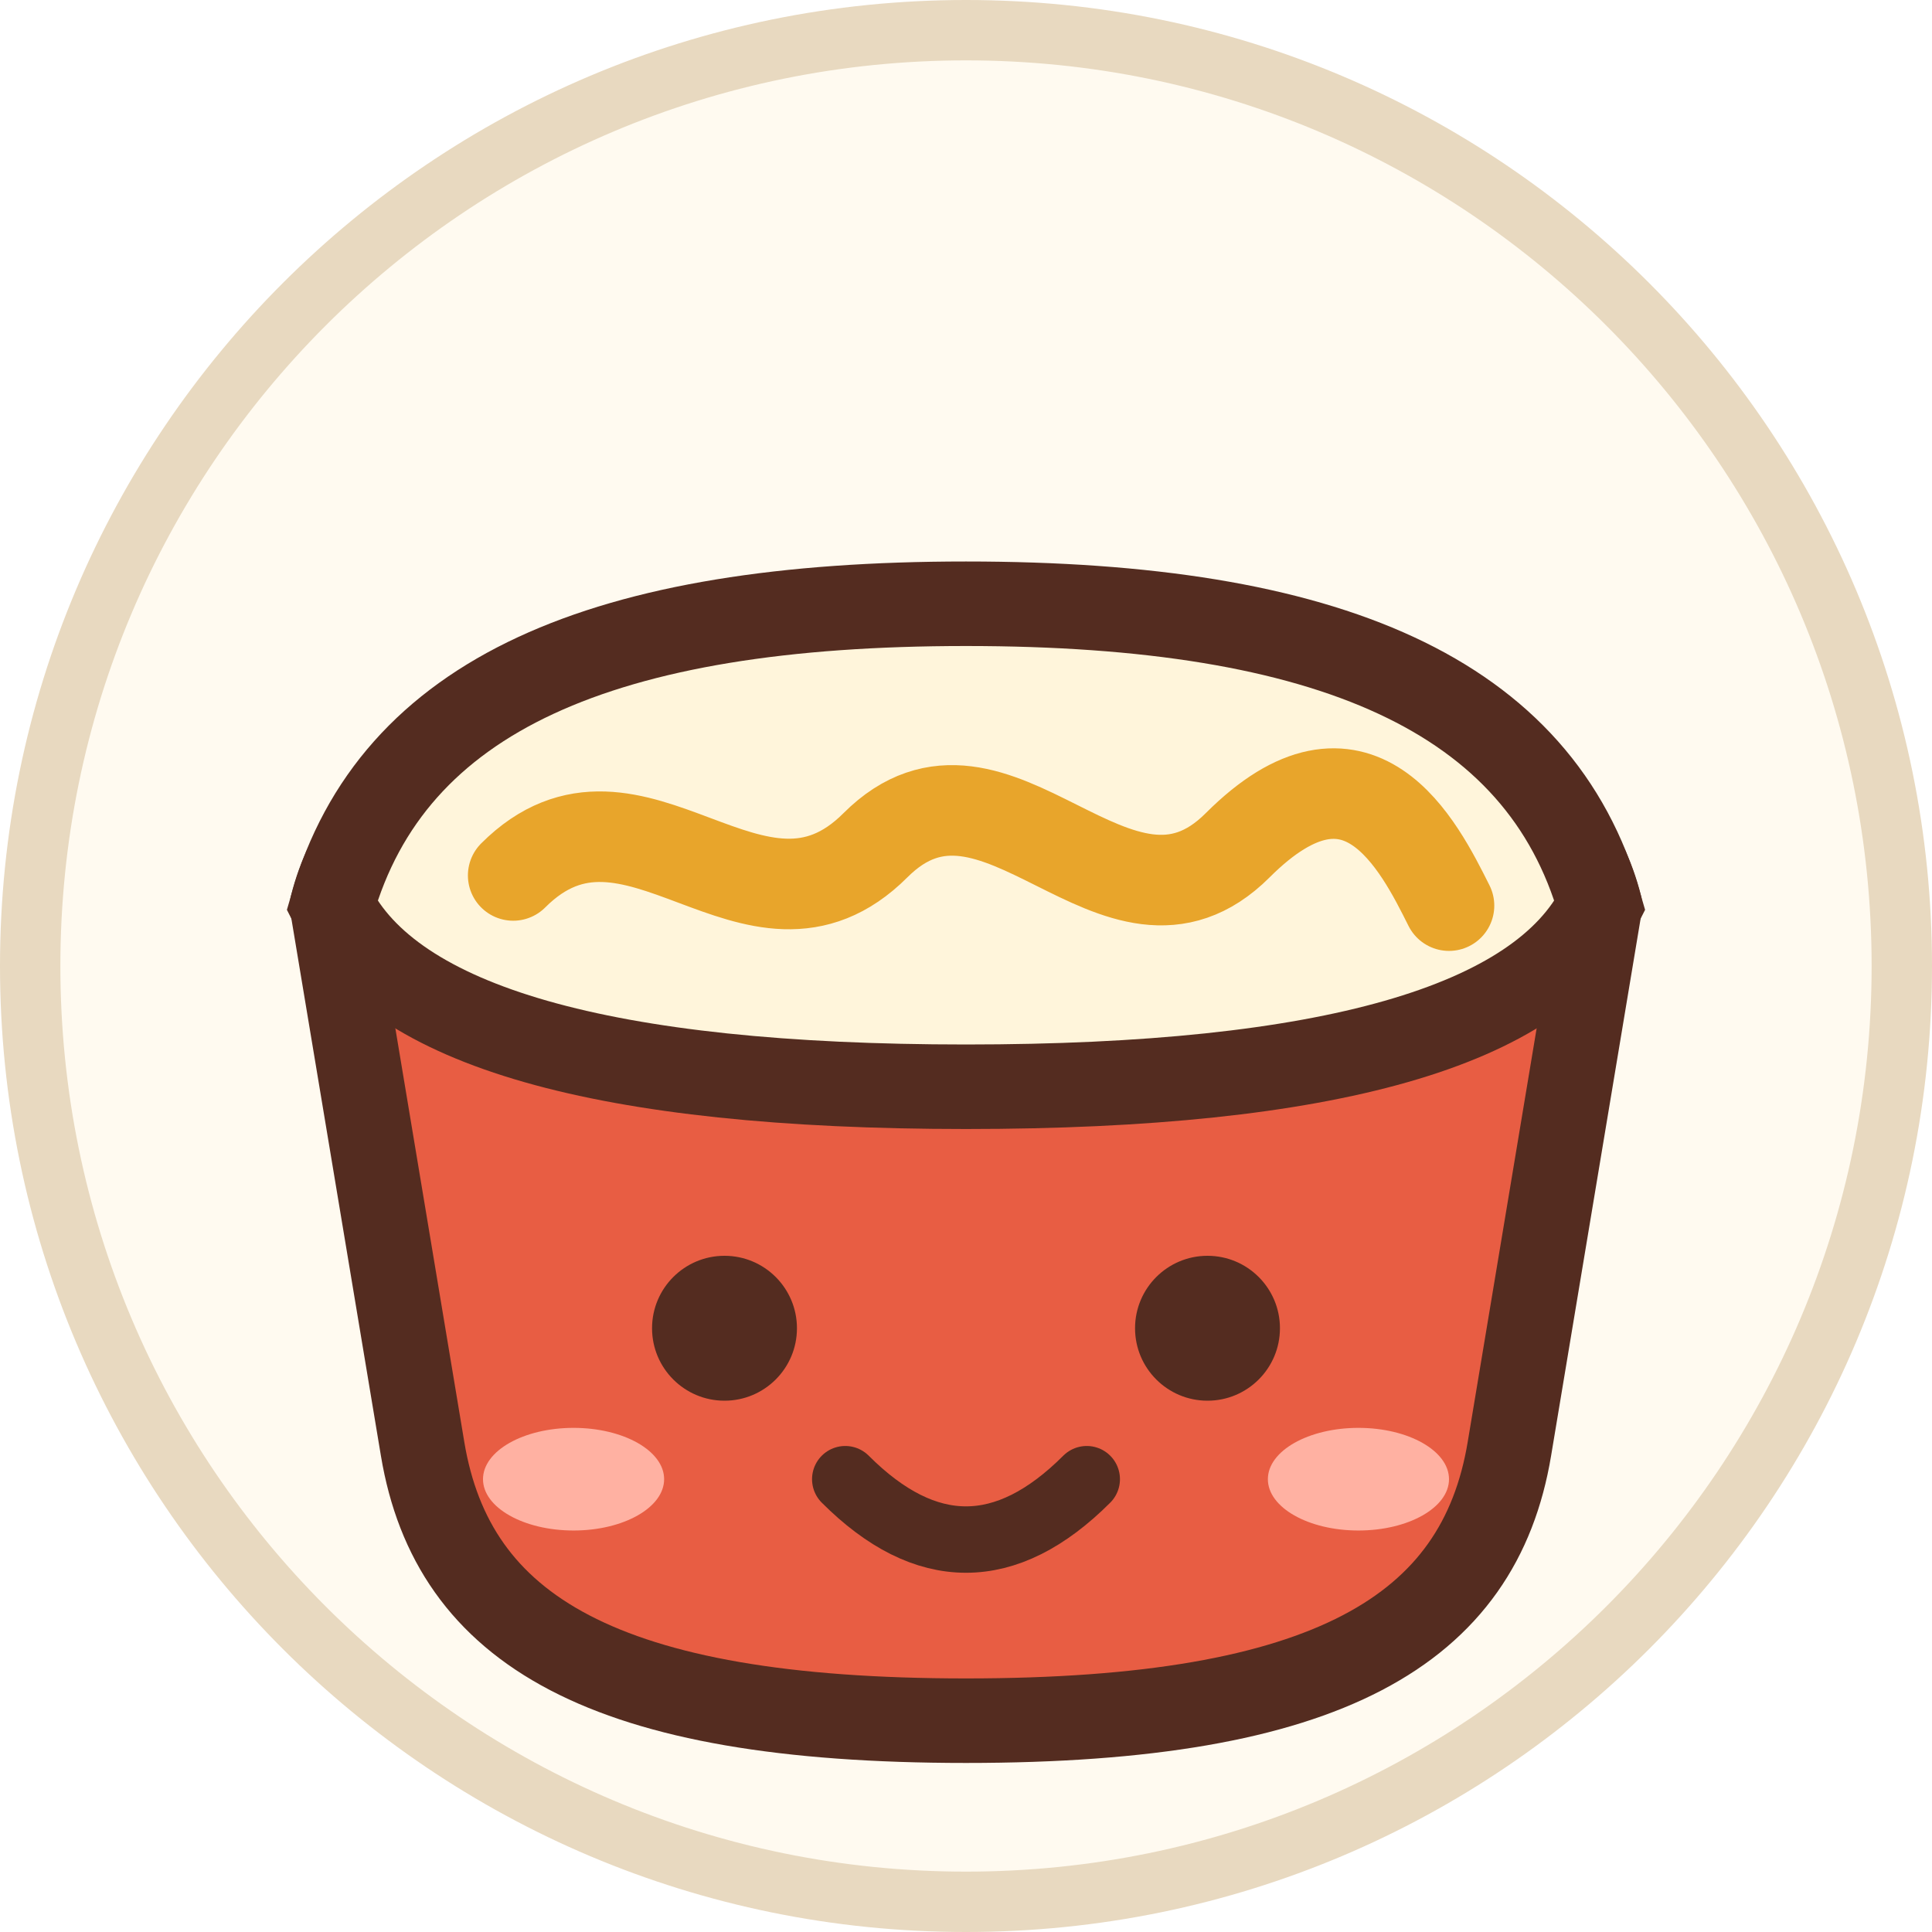
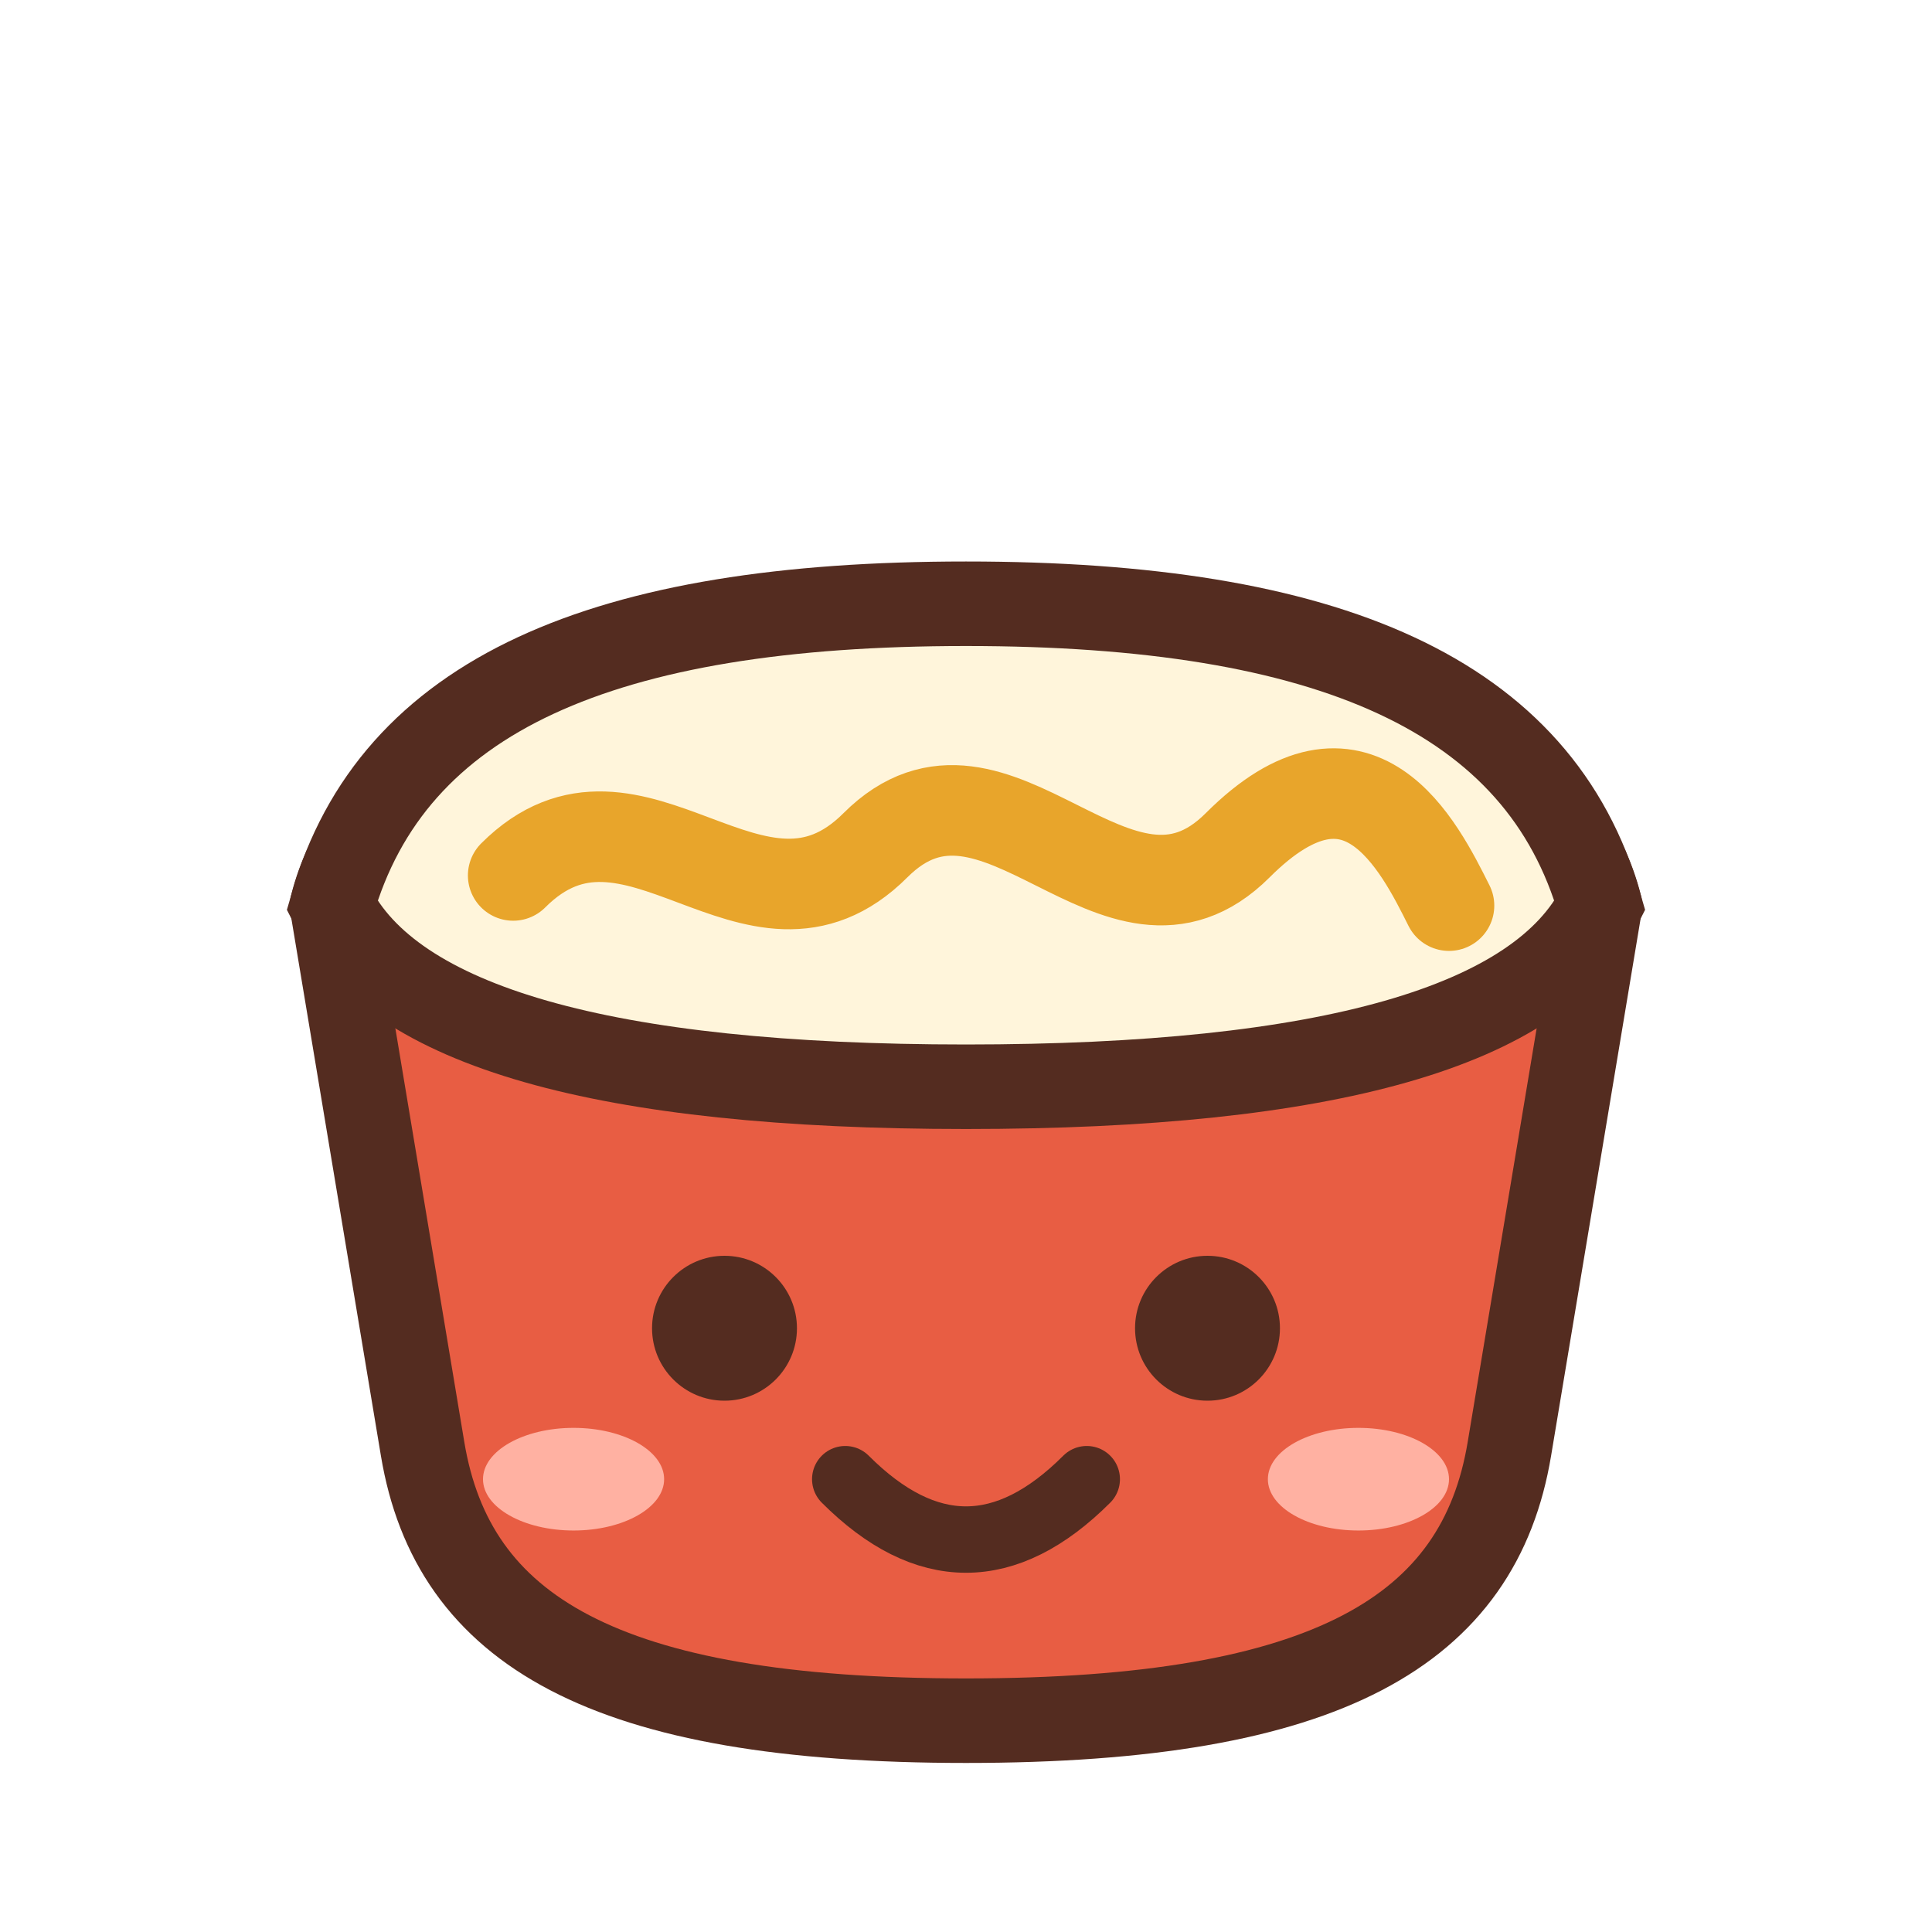
<svg xmlns="http://www.w3.org/2000/svg" viewBox="0 0 64 64">
-   <circle cx="32" cy="32" r="31" fill="#fffaf0" stroke="#e8d9c0" stroke-width="2" />
  <path d="M11 30c1-4 5-6 9-6h24c4 0 8 2 9 6l-3 18c-1 6-6 9-18 9s-17-3-18-9z" fill="#e85d43" stroke="#542c20" stroke-width="2.8" stroke-linejoin="round" />
  <path d="M11 30c2-7 9-10 21-10s19 3 21 10c-2 4-9 6-21 6s-19-2-21-6z" fill="#fff5db" stroke="#542c20" stroke-width="2.8" />
  <path d="M17 29c4-4 8 3 12-1s8 4 12 0 6 0 7 2" fill="none" stroke="#e8a52b" stroke-width="3" stroke-linecap="round" />
  <circle cx="24" cy="44" r="2.4" fill="#542c20" />
  <circle cx="40" cy="44" r="2.4" fill="#542c20" />
  <path d="M28 49q4 4 8 0" fill="none" stroke="#542c20" stroke-width="2.2" stroke-linecap="round" />
  <ellipse cx="19" cy="49" rx="3" ry="1.7" fill="#ffb1a2" />
  <ellipse cx="45" cy="49" rx="3" ry="1.7" fill="#ffb1a2" />
</svg>
